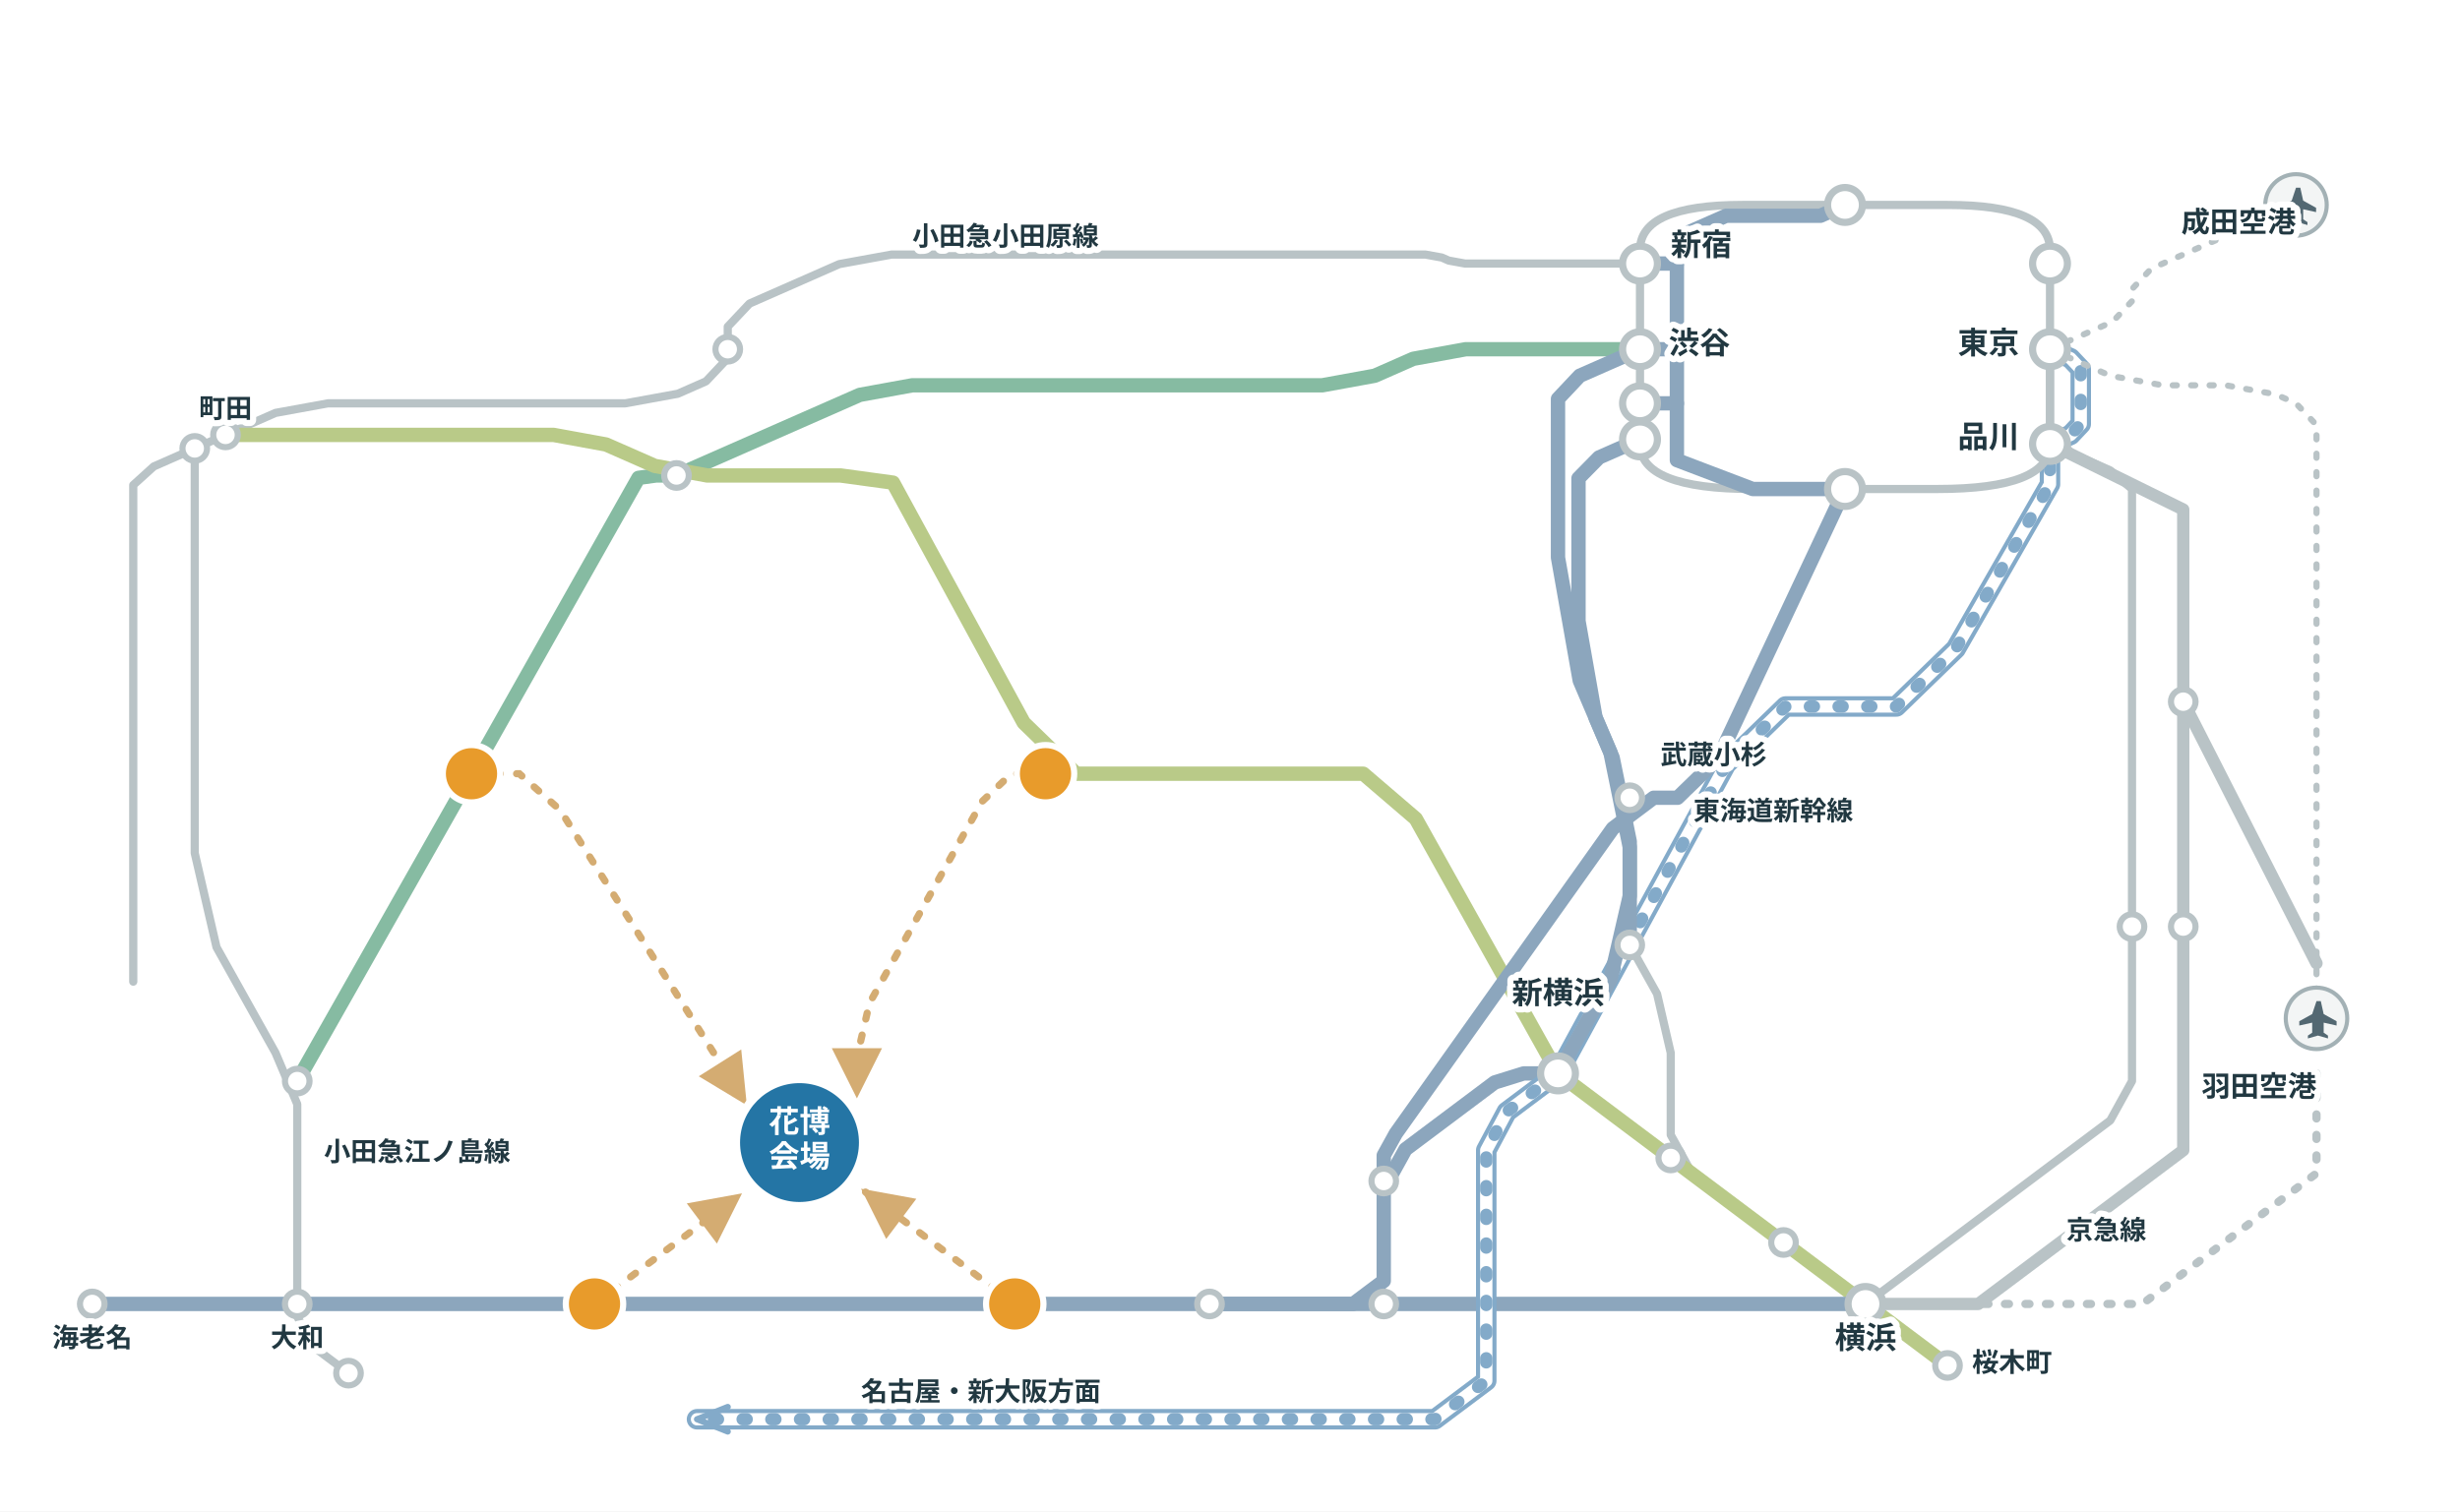
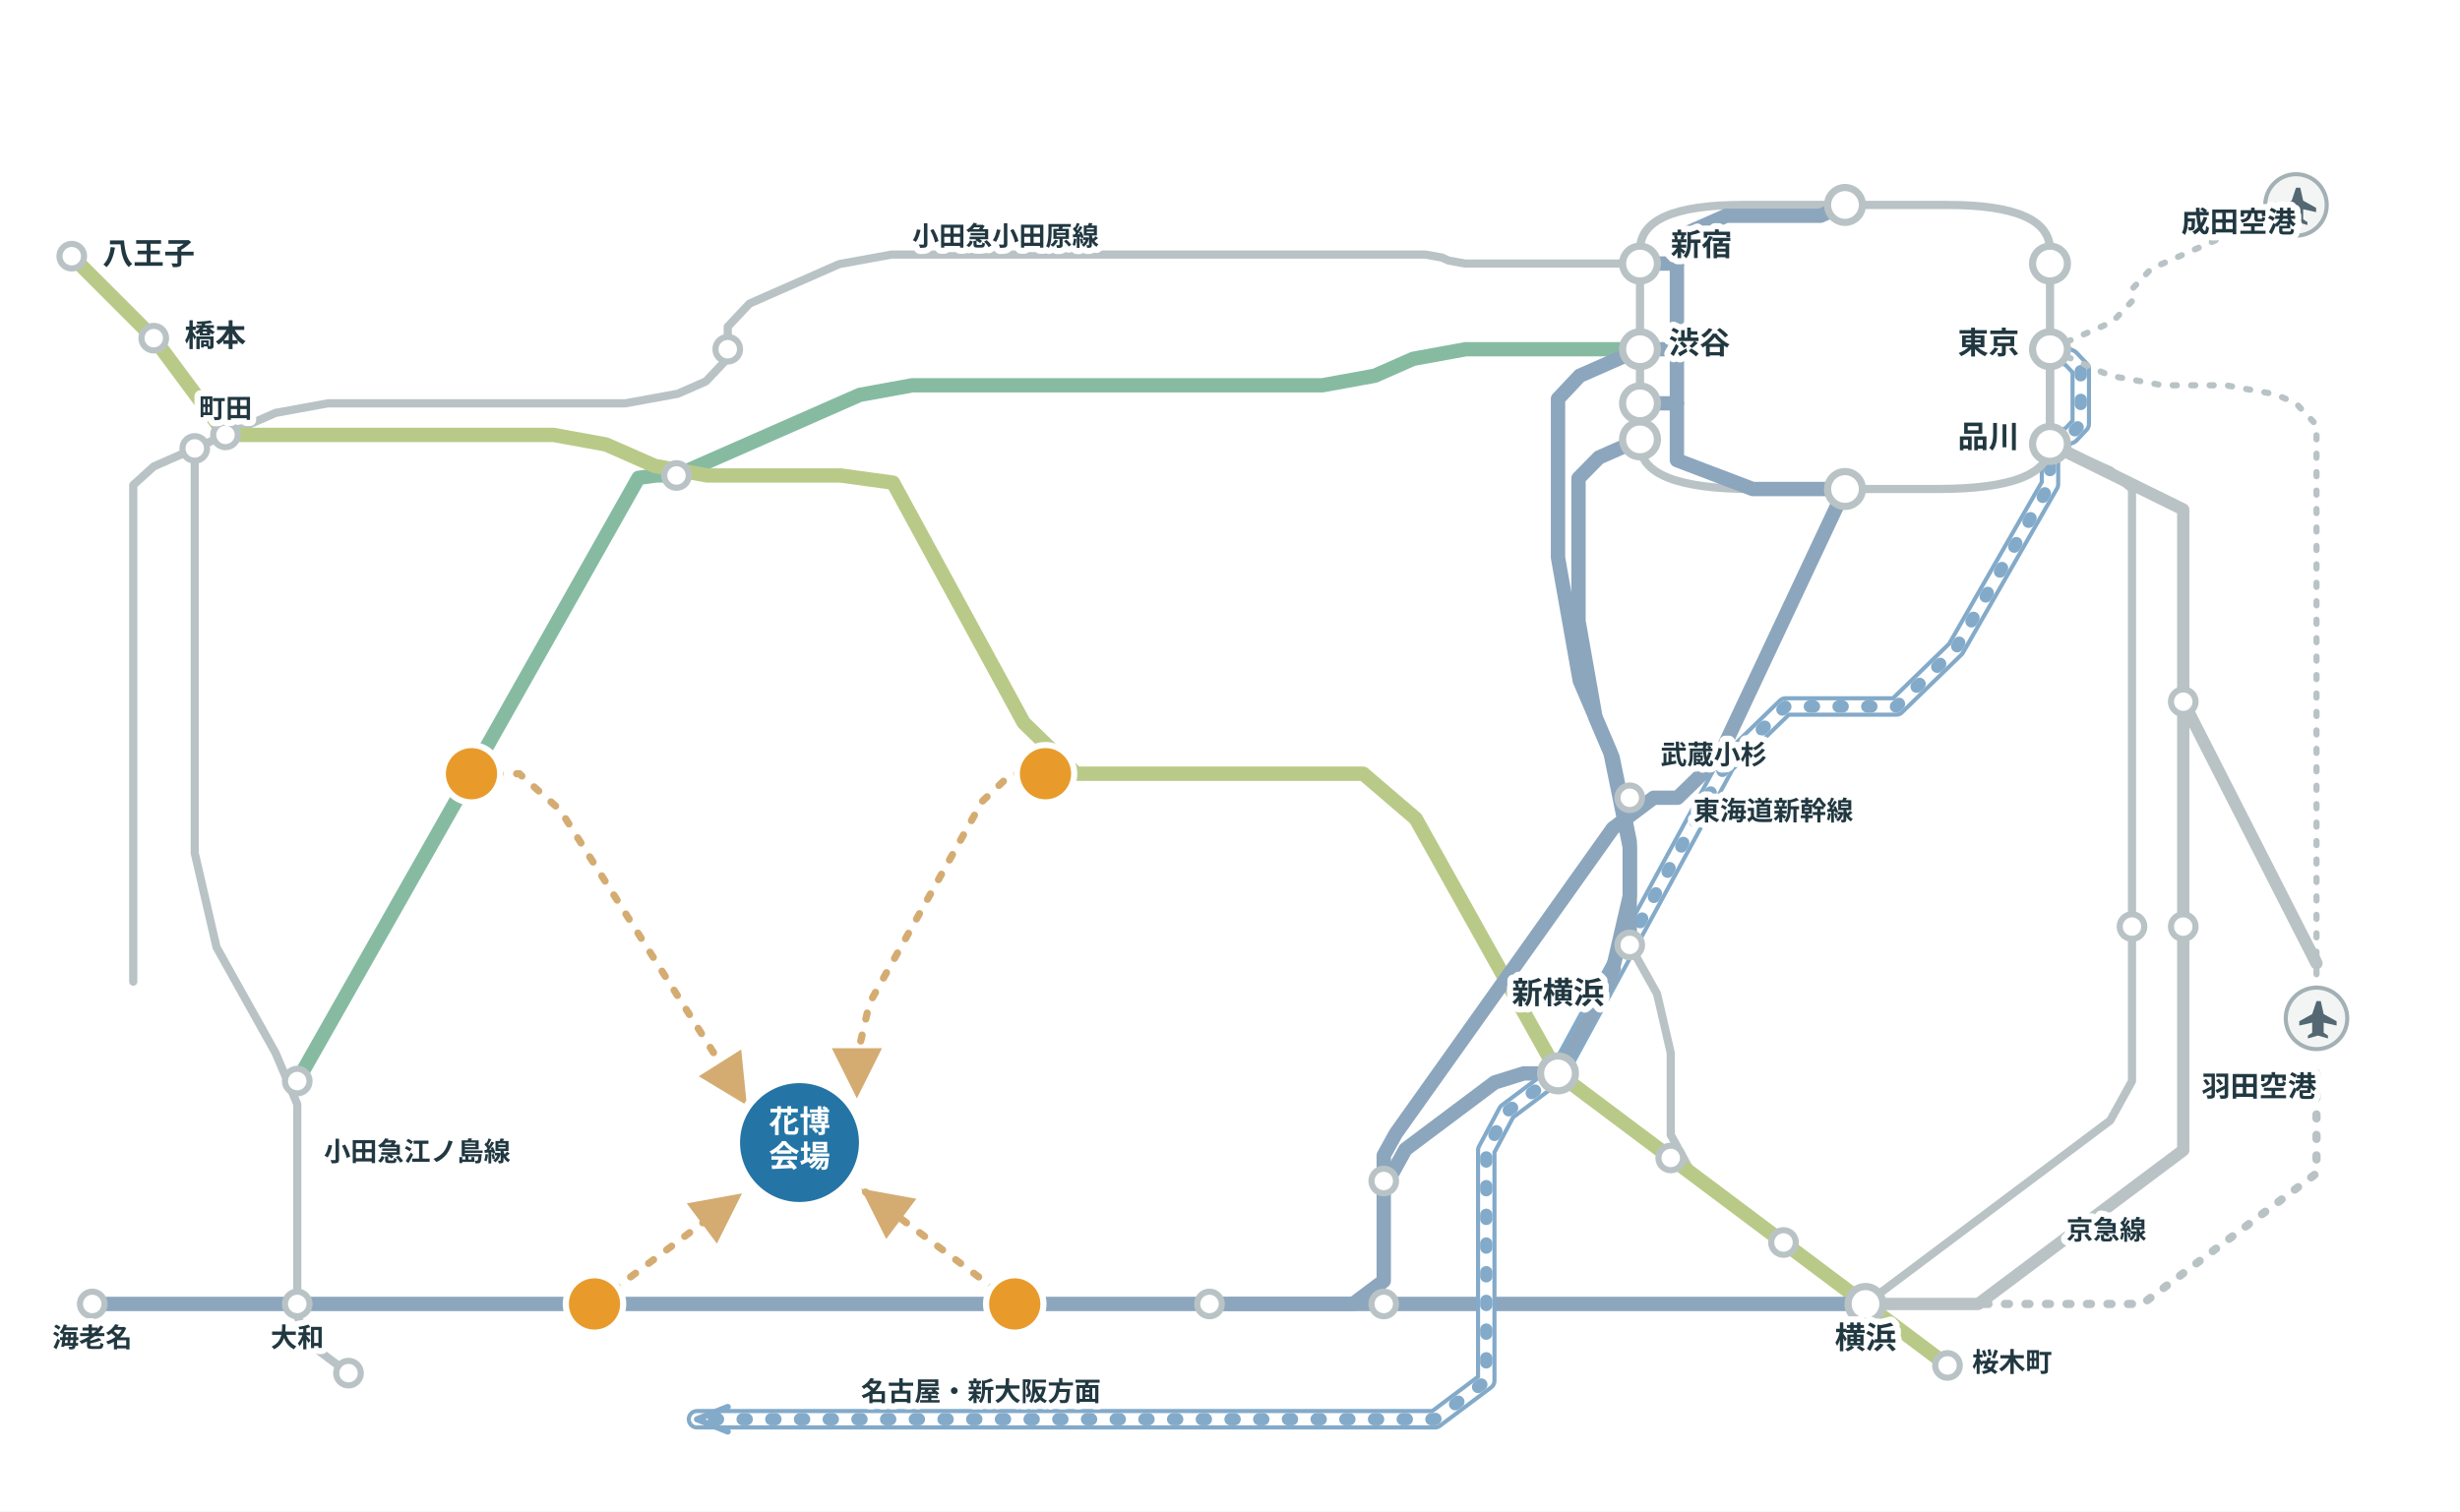
<svg xmlns="http://www.w3.org/2000/svg" id="diagram" viewBox="0 0 1200 737.5" role="img" aria-labelledby="map-title map-desc">
  <style>  .rail { fill: none; stroke-linejoin: round; stroke-linecap: round; }
  .label { font-size: 15px; font-weight: 700; fill: #213841; paint-order: stroke; stroke: #fff; stroke-width: 6px; stroke-linejoin: round; }
  .label.small { font-size: 13px; }
  .label.airport { font-size: 14px; }
  .legend-title { font-size: 16px; font-weight: 700; fill: #243a43; }
  .legend-label { font-size: 13px; fill: #3c5056; }
  .footnote { font-size: 12px; fill: #52676e; }
  .destination { font-size: 15px; font-weight: 700; fill: #fff; text-anchor: middle; }
</style>
  <defs>
    <marker id="arrow" viewBox="0 0 10 10" refX="9" refY="5" markerWidth="7" markerHeight="7" orient="auto-start-reverse">
      <path d="M0 0 L10 5 L0 10 Z" fill="#d4ac72" />
    </marker>
    <g id="plane" fill="#536872">
      <path d="M0 -12 L3 -12 L5 -3 L14 2 L14 5 L5 3 L5 10 L8 12 L8 14 L1 12 L-6 14 L-6 12 L-3 10 L-3 3 L-12 5 L-12 2 L-3 -3 Z" />
    </g>
  </defs>
  <rect width="1200" height="737.5" fill="#fff" />
  <g id="routes">
+     <path d="M 35 125 L 75 165 L 110 212.2" stroke="#b9ca88" stroke-width="7" class="rail" />
    <path d="M 795 461.07 L 808.33 484.95 L 815.00 513.77 L 815.00 553.75 L 825.61 572.96 L 910 636.25" stroke="#b9c3c6" stroke-width="4" class="rail" />
    <path d="M 95 218.8 L 110 212.2 L 134.39 201.47 L 160.00 196.8 L 305.00 196.8 L 330.61 192.13 L 344.39 186.07 L 355.00 174.8 L 355.00 159.4 L 365.61 148.13 L 409.39 128.87 L 435.00 124.2 L 695.29 124.2 L 703.33 125.66 L 706.67 127.14 L 714.71 128.6 L 800 128.6" stroke="#b9c3c6" stroke-width="4" class="rail" />
    <path d="M 95 218.8 L 75.00 227.6 L 65.00 236.67 L 65 478.98" stroke="#b9c3c6" stroke-width="4" class="rail" />
    <path d="M 95 218.8 L 95.00 416.29 L 105.61 462.16 L 134.39 513.7 L 145.00 538.75 L 145.00 642.41 L 153.33 657.5 L 170 670" stroke="#b9c3c6" stroke-width="4" class="rail" />
    <path d="M 1000 170.4 L 1000.00 210 L 1010.61 221.27 L 1029.39 229.53 L 1040.00 238.6 L 1040.00 527.5 L 1029.39 546.71 L 910 636.25" stroke="#b9c3c6" stroke-width="4" class="rail" />
    <path d="M 760 523.75 L 842 372.84 L 871 344.72 L 925 344.72 L 954 316.59 L 1000 236.29 L 1000 216.6" stroke="#83aac9" stroke-width="10" class="rail" />
    <path d="M 760 523.75 L 842 372.84 L 871 344.72 L 925 344.72 L 954 316.59 L 1000 236.29 L 1000 216.6" stroke="#fff" stroke-width="6" class="rail" />
    <path d="M 760 523.75 L 842 372.84 L 871 344.72 L 925 344.72 L 954 316.59 L 1000 236.29 L 1000 216.6" stroke="#83aac9" stroke-width="6" stroke-dasharray="2 12" class="rail" />
    <path d="M 1000 216.6 L 1010.00 212.2 L 1015.00 206.89 L 1015.00 180.11 L 1010.00 174.8 L 1000 170.4" stroke="#83aac9" stroke-width="10" class="rail" />
    <path d="M 1000 216.6 L 1010.00 212.2 L 1015.00 206.89 L 1015.00 180.11 L 1010.00 174.8 L 1000 170.4" stroke="#fff" stroke-width="6" class="rail" />
    <path d="M 1000 216.6 L 1010.00 212.2 L 1015.00 206.89 L 1015.00 180.11 L 1010.00 174.8 L 1000 170.4" stroke="#83aac9" stroke-width="6" stroke-dasharray="2 12" class="rail" />
    <path d="M 1000 170.4 L 1030.57 156.95 L 1040.00 146.94 L 1040.00 141.06 L 1049.43 131.05 L 1120 100" stroke="#b9c3c6" stroke-width="3" class="rail" stroke-dasharray="2 7" />
    <path d="M 1000 170.4 L 1029.39 183.33 L 1055.00 188 L 1085.86 188 L 1110.00 192.4 L 1120.00 196.8 L 1130.00 207.42 L 1130 496.89" stroke="#b9c3c6" stroke-width="3" class="rail" stroke-dasharray="2 7" />
    <path d="M 850 100 H 950 Q 1000 100 1000 122 V 216.6 Q 1000 238.6 945 238.6 H 855 Q 800 238.6 800 216.6 V 122 Q 800 100 850 100 Z" stroke="#b9c3c6" stroke-width="4" class="rail" />
    <path d="M 800 170.4 L 715.00 170.4 L 689.39 175.07 L 670.61 183.33 L 645.00 188 L 445.00 188 L 419.39 192.67 L 333.54 230.44 L 325.00 232 L 320.00 232 L 311.46 233.17 L 230 377.53 L 145 527.5" stroke="#86bba2" stroke-width="7" class="rail" />
    <path d="M 110 212.2 L 270.00 212.2 L 295.61 216.87 L 319.39 227.33 L 345.00 232 L 410.00 232 L 435.61 235.5 L 499.39 352.65 L 525.00 377.53 L 665.00 377.53 L 690.61 399.48 L 760 523.75 L 815 565 L 870 606.25 L 910 636.25 L 950 666.25" stroke="#b9ca88" stroke-width="7" class="rail" />
    <path d="M 45 636.25 L 145 636.25 L 290 636.25 L 495 636.25 L 590 636.25 L 675 636.25 L 910 636.25" stroke="#8ca6bd" stroke-width="7" class="rail" />
    <path d="M 590 636.25 L 660.00 636.25 L 675.00 625 L 675.00 580 L 685.61 560.79 L 729.11 528.17 L 743.33 523.75 L 760 523.75" stroke="#8ca6bd" stroke-width="7" class="rail" />
    <path d="M 760 523.75 L 785.57 477.95 L 795.00 437.19 L 795.00 413.31 L 785.57 367.15 L 770.61 332.09 L 760.00 272.05 L 760.00 194.6 L 770.61 183.33 L 800 170.4" stroke="#8ca6bd" stroke-width="7" class="rail" />
    <path d="M 795 461.07 L 795.00 410.54 L 786.67 369.71 L 778.33 350.19 L 770.00 303.02 L 770.00 233.37 L 780.00 223.2 L 800 214.4" stroke="#8ca6bd" stroke-width="7" class="rail" />
    <path d="M 675 576.25 L 675.00 563.75 L 680.89 553.08 L 786.75 404.21 L 806.67 389.25 L 818.33 389.25 L 838.25 369.91 L 900 238.6" stroke="#8ca6bd" stroke-width="7" class="rail" />
    <path d="M 900 238.6 H 855 L 818 224.52 V 115.84 L 842 105.28 H 888 L 900 100" stroke="#8ca6bd" stroke-width="7" class="rail" />
    <path d="M 818 196.8 L 800 196.8" stroke="#8ca6bd" stroke-width="7" class="rail" />
    <path d="M 818 170.4 L 800 170.4" stroke="#8ca6bd" stroke-width="7" class="rail" />
    <path d="M 818 128.6 L 800 128.6" stroke="#8ca6bd" stroke-width="7" class="rail" />
    <path d="M 1000 216.6 L 1065 248.61 L 1065 342.37 L 1065 452.11 L 1065 561.25 L 965 636.25 L 910 636.25 M 1065 342.37 L 1130 470.02" stroke="#b9c3c6" stroke-width="6" class="rail" />
    <path d="M 1130 523.75 L 1130 572.5 L 1045 636.25 L 910 636.25" stroke="#b9c3c6" stroke-width="4" stroke-dasharray="2 8" class="rail" />
  </g>
  <g id="shinkansen-west">
    <path d="M 760 523.75 L 735 542.5 L 725 561.25 L 725 673.75 L 700 692.5 L 340 692.5" stroke="#83aac9" stroke-width="10" class="rail" />
    <path d="M 760 523.75 L 735 542.5 L 725 561.25 L 725 673.75 L 700 692.5 L 340 692.5" stroke="#fff" stroke-width="6" class="rail" />
    <path d="M 760 523.75 L 735 542.5 L 725 561.25 L 725 673.75 L 700 692.5 L 340 692.5" stroke="#83aac9" stroke-width="6" stroke-dasharray="2 12" class="rail" />
    <path d="M 340 692.5 L 355 686.5 M 340 692.5 L 355 698.5" fill="none" stroke="#83aac9" stroke-width="3" stroke-linecap="round" />
  </g>
  <g id="shuttles">
    <path d="M 230 377.53 L 253.33 377.53 L 273.25 395.25 L 363 537.25" fill="none" stroke="#d4ac72" stroke-width="3.5" stroke-dasharray="3 8" stroke-linecap="round" marker-end="url(#arrow)" />
    <path d="M 510 377.53 L 493.33 377.53 L 479.11 391.03 L 424.13 489.48 L 418.00 515.99 L 418 533.5" fill="none" stroke="#d4ac72" stroke-width="3.5" stroke-dasharray="3 8" stroke-linecap="round" marker-end="url(#arrow)" />
    <path d="M 290 636.25 L 360 583.75" fill="none" stroke="#d4ac72" stroke-width="3.5" stroke-dasharray="3 8" stroke-linecap="round" marker-end="url(#arrow)" />
    <path d="M 495 636.25 L 422 581.5" fill="none" stroke="#d4ac72" stroke-width="3.5" stroke-dasharray="3 8" stroke-linecap="round" marker-end="url(#arrow)" />
  </g>
  <g id="stations">
+     <circle cx="35" cy="125" r="6" fill="#fff" stroke="#b9c3c6" stroke-width="3" />
+     <circle cx="75" cy="165" r="6" fill="#fff" stroke="#b9c3c6" stroke-width="3" />
    <circle cx="1065" cy="342.37" r="6" fill="#fff" stroke="#b9c3c6" stroke-width="3" />
    <circle cx="1065" cy="452.11" r="6" fill="#fff" stroke="#b9c3c6" stroke-width="3" />
    <circle cx="900" cy="100" r="8.5" fill="#fff" stroke="#b9c3c6" stroke-width="3.5" />
    <circle cx="800" cy="128.6" r="8.5" fill="#fff" stroke="#b9c3c6" stroke-width="3.5" />
    <circle cx="800" cy="170.4" r="8.5" fill="#fff" stroke="#b9c3c6" stroke-width="3.5" />
    <circle cx="800" cy="196.8" r="8.5" fill="#fff" stroke="#b9c3c6" stroke-width="3.5" />
    <circle cx="800" cy="214.4" r="8.5" fill="#fff" stroke="#b9c3c6" stroke-width="3.5" />
    <circle cx="900" cy="238.6" r="8.5" fill="#fff" stroke="#b9c3c6" stroke-width="3.5" />
    <circle cx="1000" cy="216.6" r="8.5" fill="#fff" stroke="#b9c3c6" stroke-width="3.5" />
    <circle cx="1000" cy="170.4" r="8.5" fill="#fff" stroke="#b9c3c6" stroke-width="3.5" />
    <circle cx="1000" cy="128.6" r="8.5" fill="#fff" stroke="#b9c3c6" stroke-width="3.5" />
    <circle cx="760" cy="523.75" r="8.5" fill="#fff" stroke="#b9c3c6" stroke-width="3.5" />
    <circle cx="910" cy="636.25" r="8.5" fill="#fff" stroke="#b9c3c6" stroke-width="3.5" />
    <circle cx="110" cy="212.2" r="6" fill="#fff" stroke="#b9c3c6" stroke-width="3" />
    <circle cx="330" cy="232" r="6" fill="#fff" stroke="#b9c3c6" stroke-width="3" />
    <circle cx="145" cy="527.5" r="6" fill="#fff" stroke="#b9c3c6" stroke-width="3" />
    <circle cx="45" cy="636.25" r="6" fill="#fff" stroke="#b9c3c6" stroke-width="3" />
    <circle cx="145" cy="636.25" r="6" fill="#fff" stroke="#b9c3c6" stroke-width="3" />
    <circle cx="590" cy="636.25" r="6" fill="#fff" stroke="#b9c3c6" stroke-width="3" />
    <circle cx="675" cy="636.25" r="6" fill="#fff" stroke="#b9c3c6" stroke-width="3" />
    <circle cx="675" cy="576.25" r="6" fill="#fff" stroke="#b9c3c6" stroke-width="3" />
    <circle cx="815" cy="565" r="6" fill="#fff" stroke="#b9c3c6" stroke-width="3" />
    <circle cx="870" cy="606.25" r="6" fill="#fff" stroke="#b9c3c6" stroke-width="3" />
    <circle cx="950" cy="666.25" r="6" fill="#fff" stroke="#b9c3c6" stroke-width="3" />
    <circle cx="795" cy="389.25" r="6" fill="#fff" stroke="#b9c3c6" stroke-width="3" />
    <circle cx="795" cy="461.07" r="6" fill="#fff" stroke="#b9c3c6" stroke-width="3" />
    <circle cx="1040" cy="452.11" r="6" fill="#fff" stroke="#b9c3c6" stroke-width="3" />
    <circle cx="95" cy="218.8" r="6" fill="#fff" stroke="#b9c3c6" stroke-width="3" />
    <circle cx="355" cy="170.4" r="6" fill="#fff" stroke="#b9c3c6" stroke-width="3" />
    <circle cx="170" cy="670" r="6" fill="#fff" stroke="#b9c3c6" stroke-width="3" />
    <circle cx="230" cy="377.53" r="14" fill="#e89b2b" stroke="#fff" stroke-width="3" />
    <circle cx="510" cy="377.53" r="14" fill="#e89b2b" stroke="#fff" stroke-width="3" />
    <circle cx="290" cy="636.25" r="14" fill="#e89b2b" stroke="#fff" stroke-width="3" />
    <circle cx="495" cy="636.25" r="14" fill="#e89b2b" stroke="#fff" stroke-width="3" />
    <circle cx="390" cy="557.5" r="31" fill="#2475a5" stroke="#fff" stroke-width="4" />
    <circle cx="1120" cy="100" r="15" fill="#f3f5f5" stroke="#a3b1b5" stroke-width="2" />
    <use href="#plane" transform="translate(1120,100) scale(.7)" />
    <circle cx="1130" cy="496.89" r="15" fill="#f3f5f5" stroke="#a3b1b5" stroke-width="2" />
    <use href="#plane" transform="translate(1130,496.89) scale(.7)" />
  </g>
  <g id="labels">
+     <text x="50" y="129" class="label">八王子</text>
+     <text x="90" y="169" class="label">橋本</text>
    <text x="1008" y="604.75" class="label small" fill="#b9c3c6">京急線</text>
    <text x="826" y="400.17" class="label small">東海道新幹線</text>
    <text x="420" y="683.5" class="label small">名古屋・新大阪方面</text>
    <text x="815" y="124.64" text-anchor="start" class="label">新宿</text>
    <text x="814" y="172.6" text-anchor="start" class="label">渋谷</text>
    <text x="985" y="218.36" text-anchor="end" class="label">品川</text>
    <text x="985" y="172.6" text-anchor="end" class="label">東京</text>
    <text x="760" y="489.72" text-anchor="middle" class="label">新横浜</text>
    <text x="910" y="658" text-anchor="middle" class="label">横浜</text>
    <text x="110" y="203.84" text-anchor="middle" class="label small">町田</text>
    <text x="45" y="657.25" text-anchor="middle" class="label small">海老名</text>
    <text x="145" y="657.25" text-anchor="middle" class="label small">大和</text>
    <text x="962" y="669.25" text-anchor="start" class="label small">桜木町</text>
    <text x="810" y="372.84" text-anchor="start" class="label small">武蔵小杉</text>
    <text x="445" y="119.8" class="label small">小田急小田原線</text>
    <text x="158" y="566.5" class="label small">小田急江ノ島線</text>
    <text x="390" y="552.5" class="destination">花博</text>
    <text x="390" y="569.5" class="destination">会場</text>
    <text x="1120" y="113.2" text-anchor="end" class="label airport">成田空港</text>
    <text x="1130" y="535" text-anchor="end" class="label airport">羽田空港</text>
  </g>
</svg>
